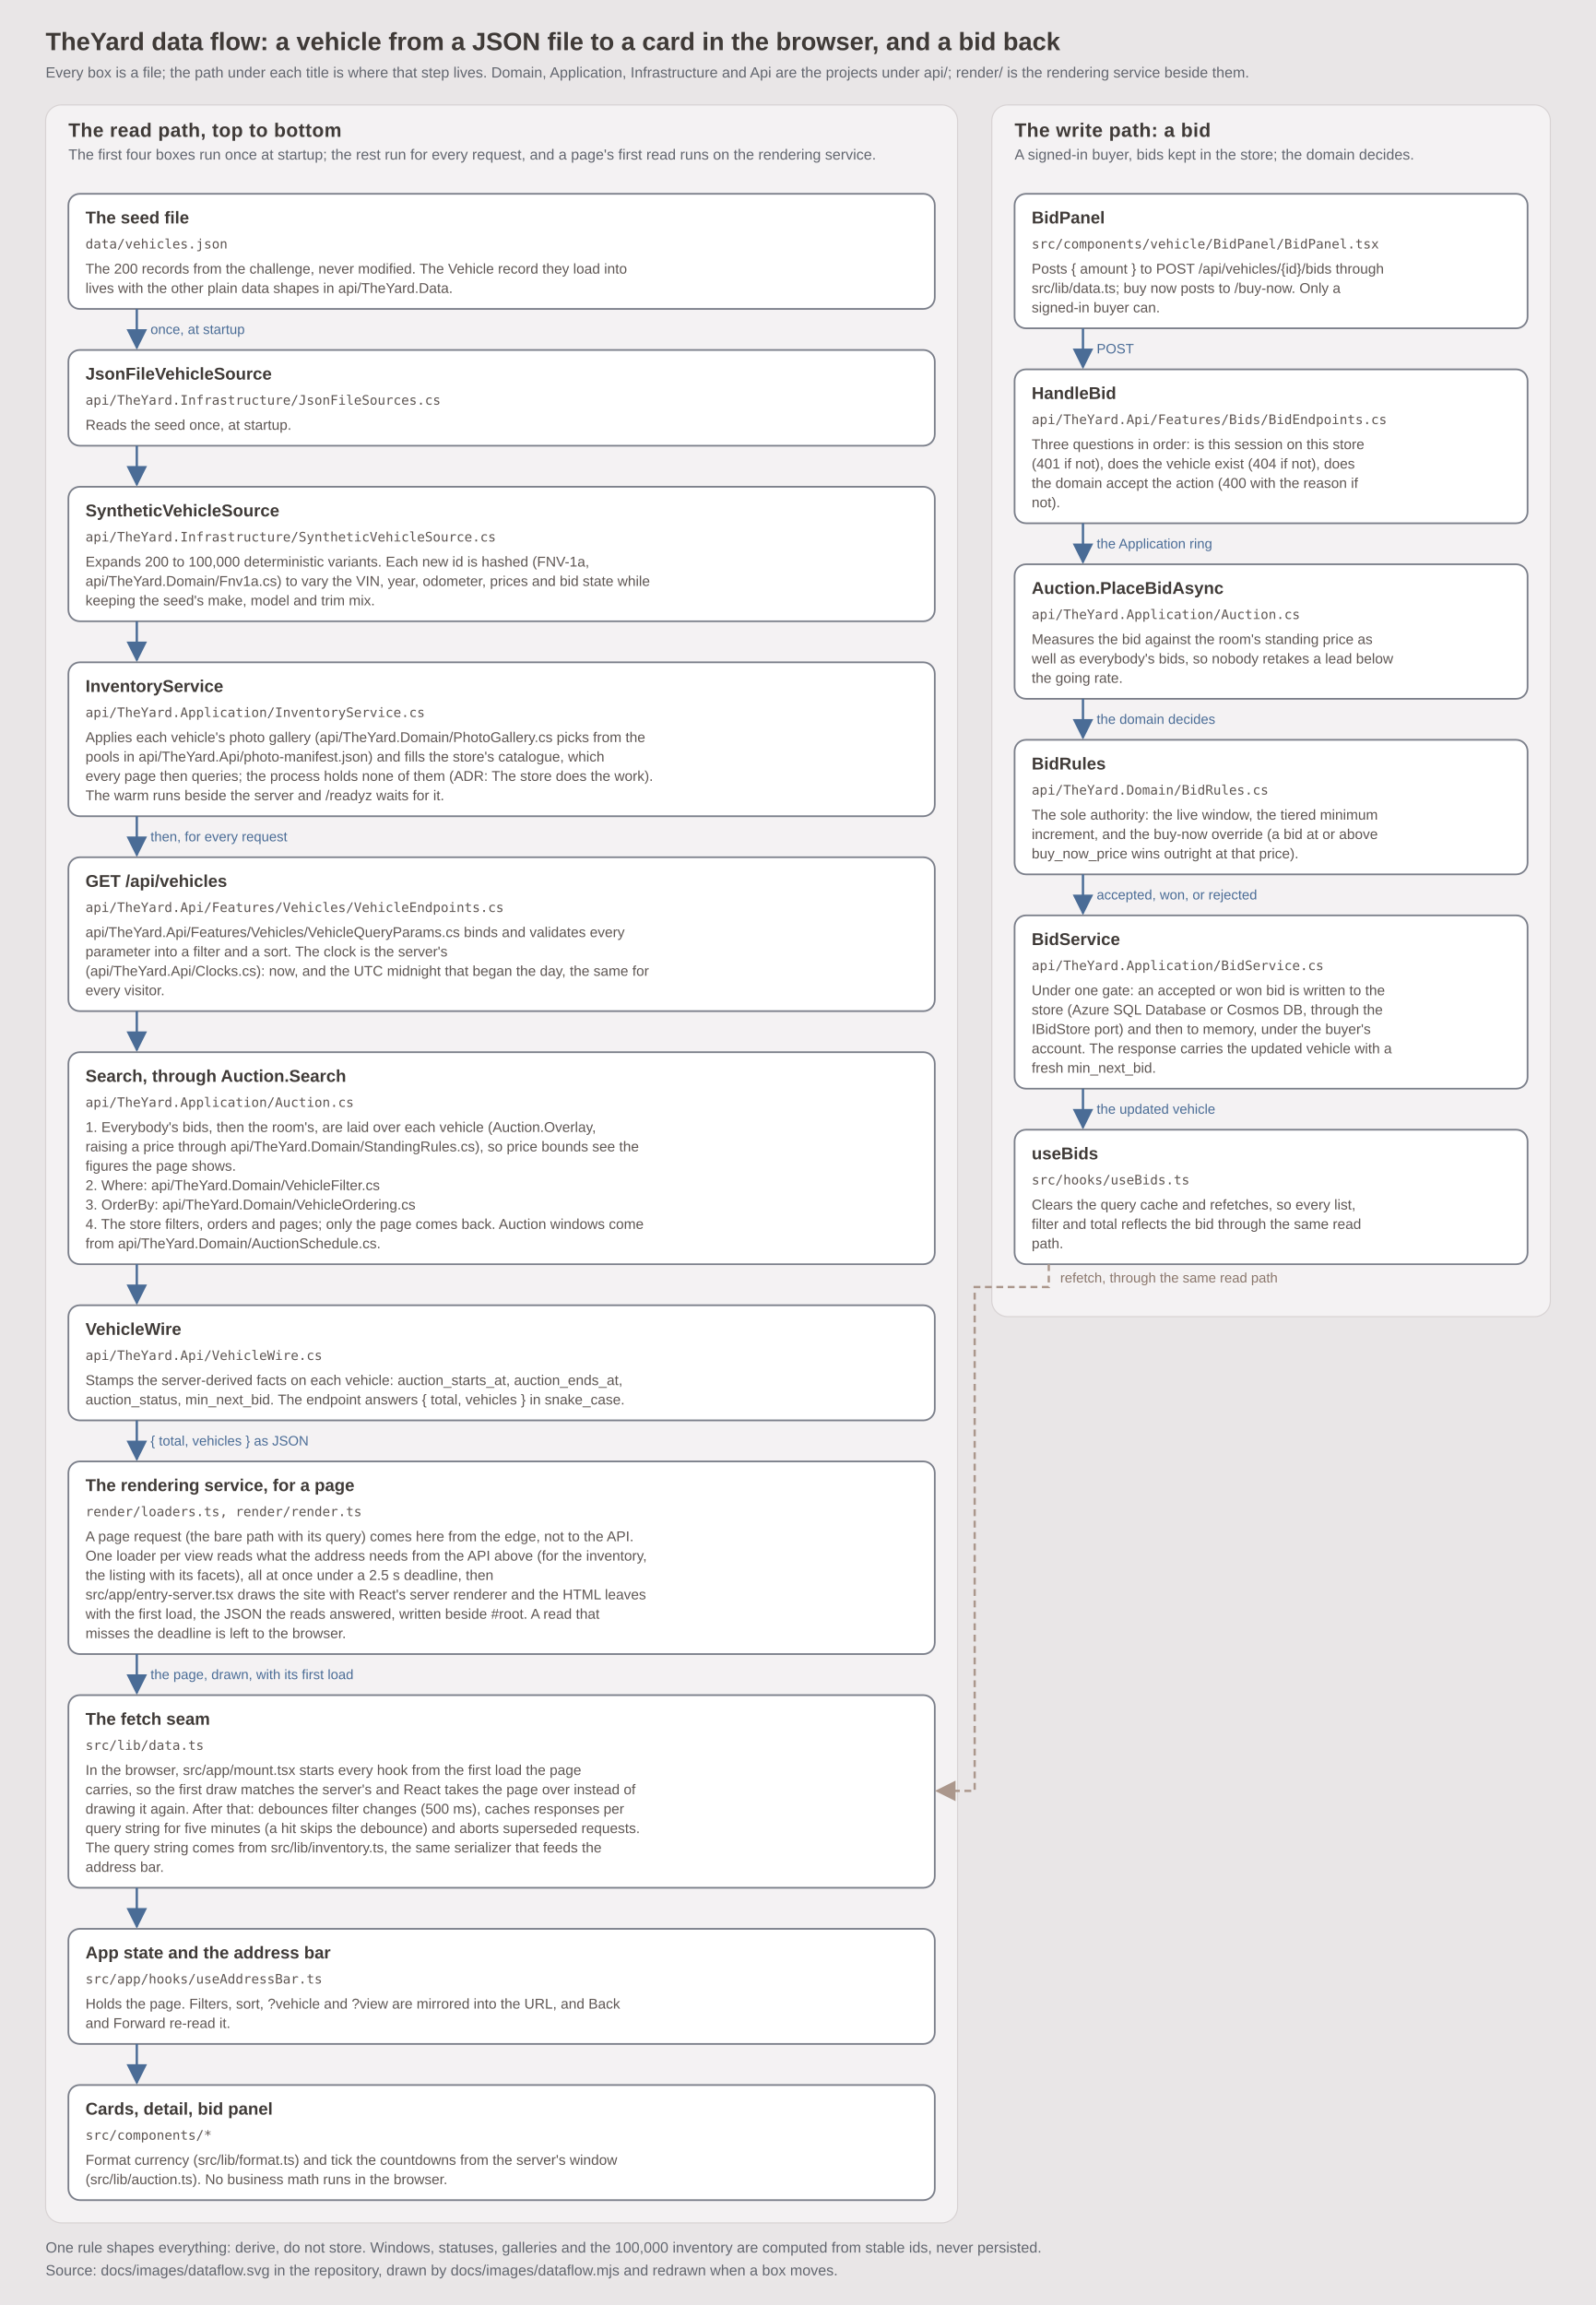
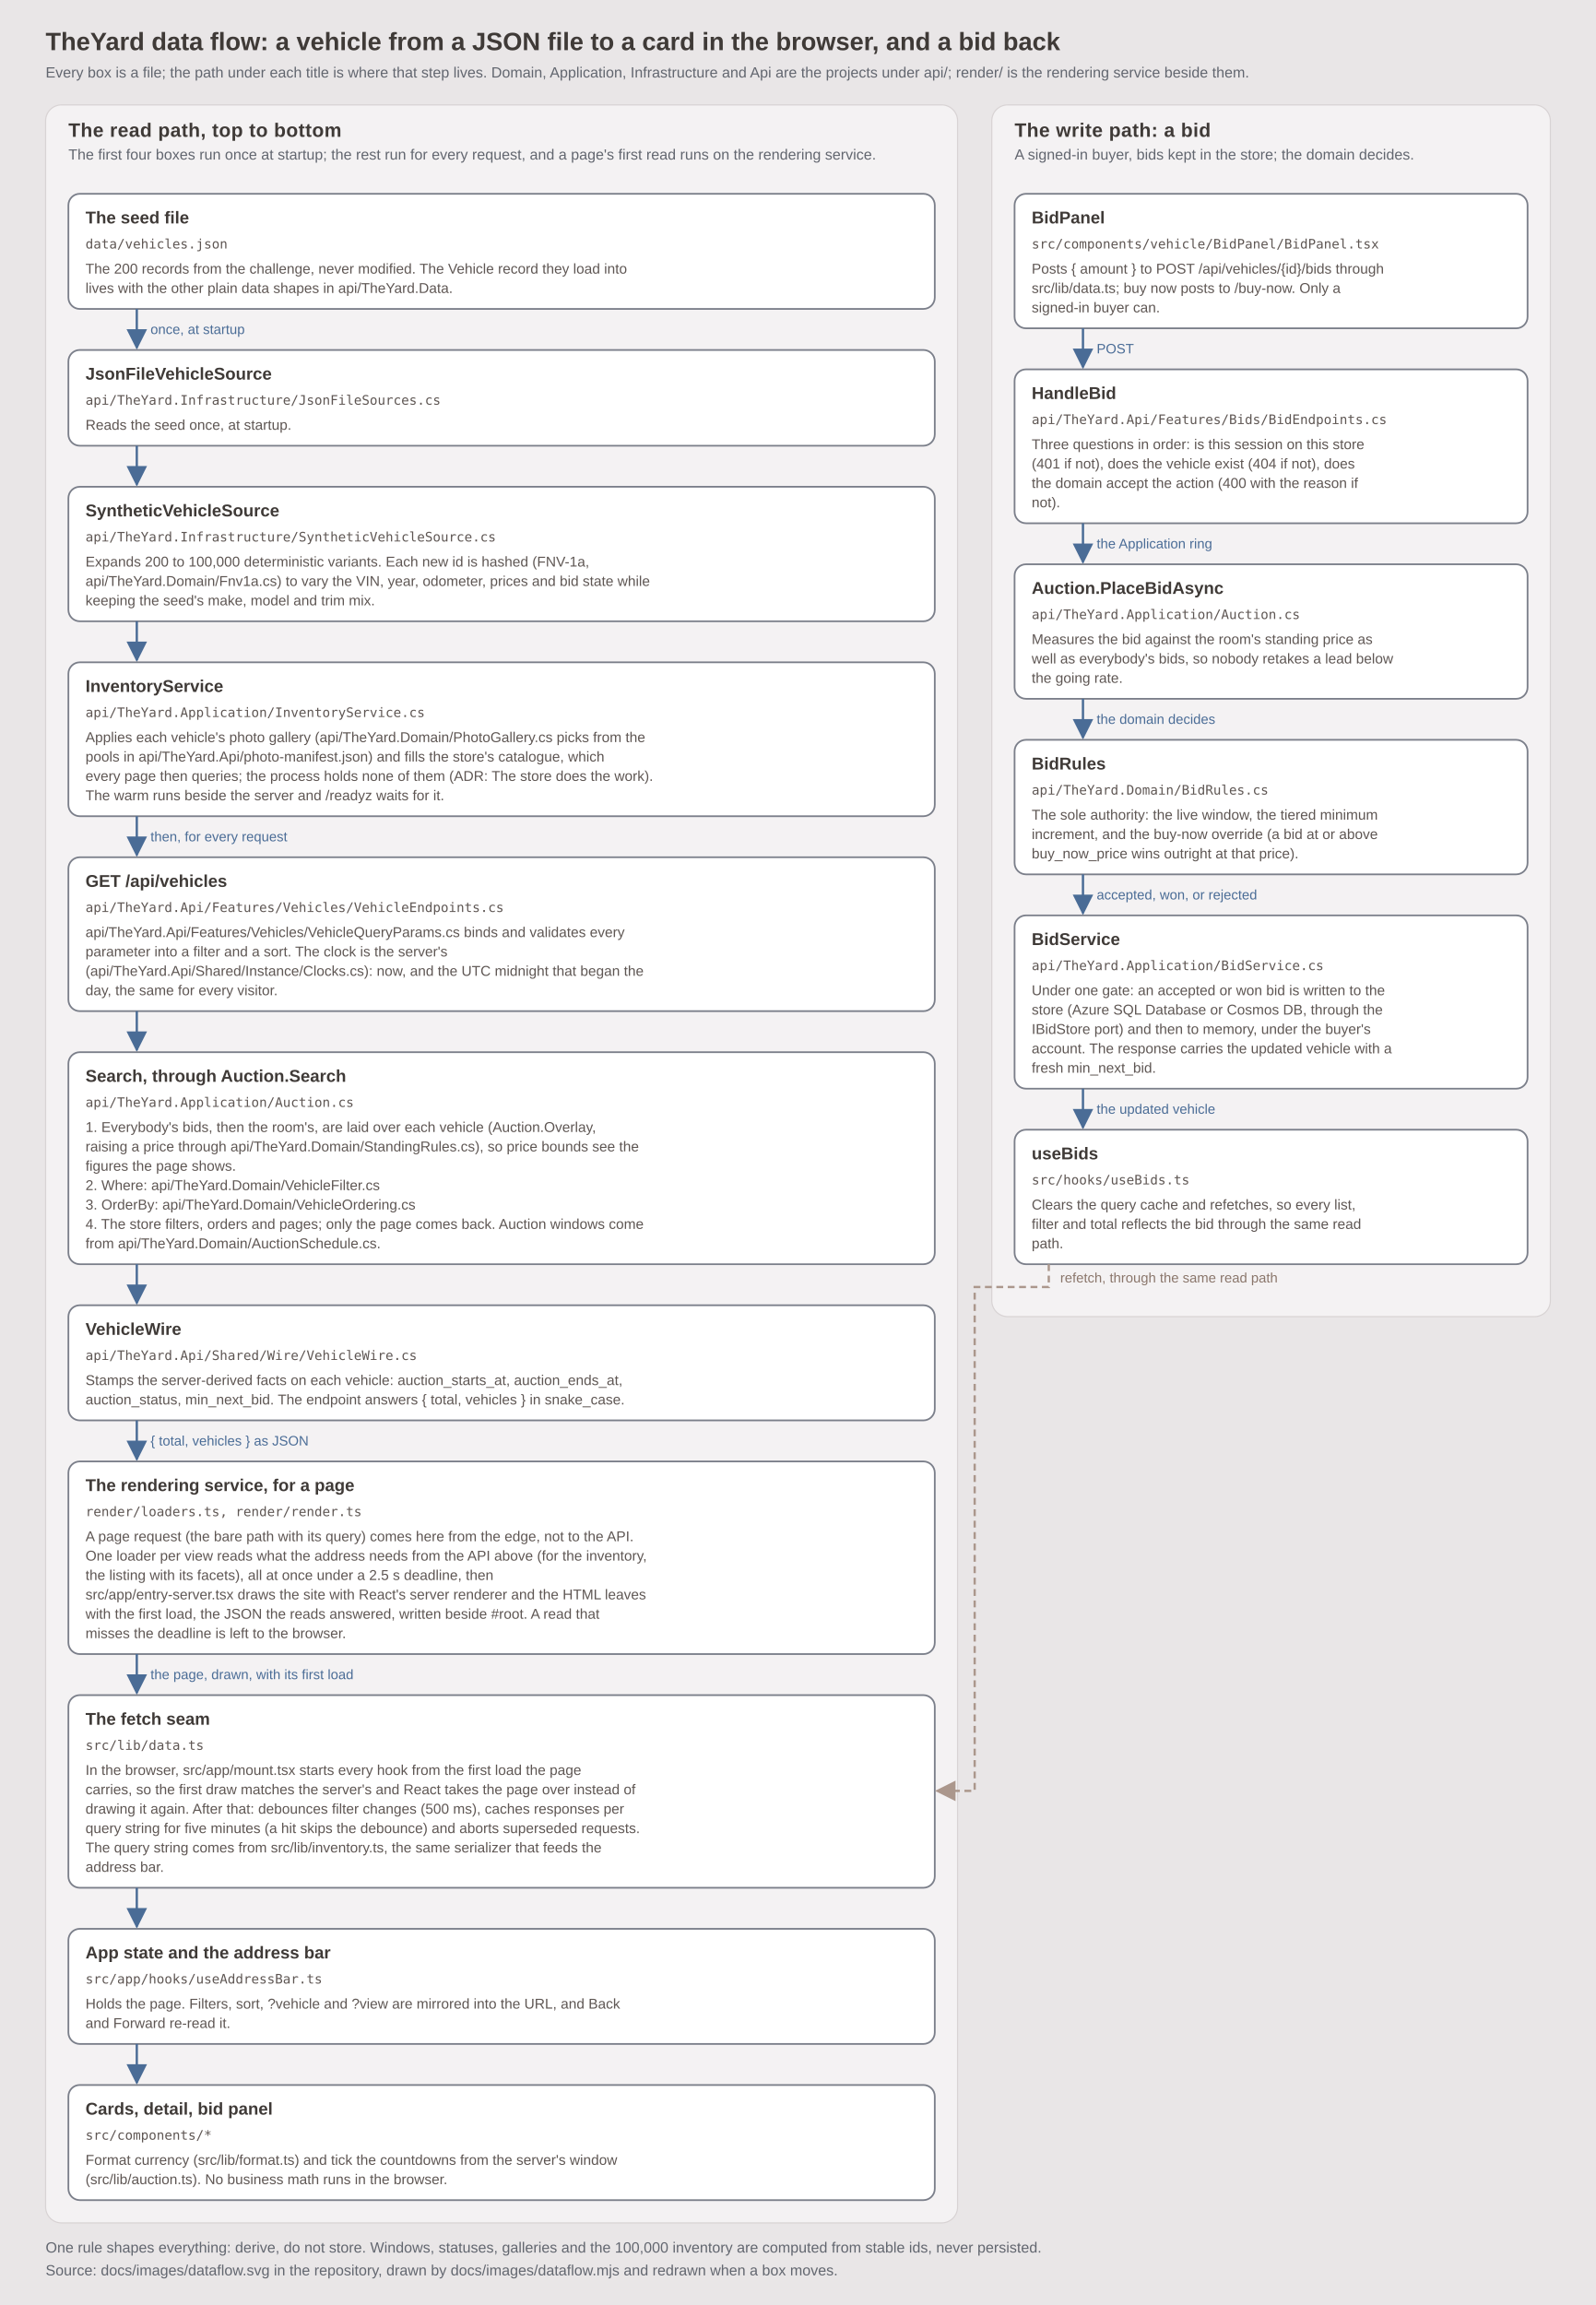
<svg xmlns="http://www.w3.org/2000/svg" width="1400" height="2022" viewBox="0 0 1400 2022" font-family="'IBM Plex Sans', 'Segoe UI', system-ui, Arial, sans-serif" font-size="14">
  <defs>
    <marker id="arrow" viewBox="0 0 10 10" refX="9" refY="5" markerWidth="9" markerHeight="9" orient="auto-start-reverse">
      <path d="M0 0 L10 5 L0 10 z" fill="#4a6c96" />
    </marker>
    <marker id="arrow-taupe" viewBox="0 0 10 10" refX="9" refY="5" markerWidth="9" markerHeight="9" orient="auto-start-reverse">
      <path d="M0 0 L10 5 L0 10 z" fill="#ab978c" />
    </marker>
    <style>
      .box { fill: #ffffff; stroke: #7b7f8a; stroke-width: 1.5; rx: 10; }
      .lane { fill: #f4f2f3; stroke: #d8d3d4; stroke-width: 1; rx: 14; }
      .title { fill: #3f3a37; font-size: 15px; font-weight: 600; }
      .lane-title { fill: #3f3a37; font-size: 17px; font-weight: 700; letter-spacing: 0.02em; }
      .lane-sub { fill: #62666f; font-size: 13px; }
      .body { fill: #5e5653; font-size: 12.5px; }
      .mono { fill: #5e5653; font-family: ui-monospace, 'Cascadia Mono', Consolas, monospace; font-size: 11.5px; }
      .flow { stroke: #4a6c96; stroke-width: 2; fill: none; marker-end: url(#arrow); }
      .flow-label { fill: #4a6c96; font-size: 12px; font-weight: 500; }
      .loop { stroke: #ab978c; stroke-width: 2; fill: none; stroke-dasharray: 6 4; marker-end: url(#arrow-taupe); }
      .loop-label { fill: #8a766b; font-size: 12px; font-weight: 500; }
      .heading { fill: #3f3a37; font-size: 22px; font-weight: 700; }
      .caption { fill: #62666f; font-size: 13px; }
    </style>
  </defs>
  <rect width="1400" height="2022" fill="#e9e6e7" />
  <text x="40" y="44" class="heading">TheYard data flow: a vehicle from a JSON file to a card in the browser, and a bid back</text>
  <text x="40" y="68" class="caption">Every box is a file; the path under each title is where that step lives. Domain, Application, Infrastructure and Api are the projects under api/; render/ is the rendering service beside them.</text>
  <rect x="40" y="92" width="800" height="1858" class="lane" />
  <text x="60" y="120" class="lane-title">The read path, top to bottom</text>
  <text x="60" y="140" class="lane-sub">The first four boxes run once at startup; the rest run for every request, and a page's first read runs on the rendering service.</text>
  <rect x="870" y="92" width="490" height="1063" class="lane" />
  <text x="890" y="120" class="lane-title">The write path: a bid</text>
  <text x="890" y="140" class="lane-sub">A signed-in buyer, bids kept in the store; the domain decides.</text>
  <rect x="60" y="170" width="760" height="101" class="box" />
  <text x="75" y="196" class="title">The seed file</text>
  <text x="75" y="218" class="mono">data/vehicles.json</text>
  <text x="75" y="240" class="body">The 200 records from the challenge, never modified. The Vehicle record they load into</text>
  <text x="75" y="257" class="body">lives with the other plain data shapes in api/TheYard.Data.</text>
  <path d="M120 271 L120 305" class="flow" />
  <text x="132" y="293" class="flow-label">once, at startup</text>
  <rect x="60" y="307" width="760" height="84" class="box" />
  <text x="75" y="333" class="title">JsonFileVehicleSource</text>
  <text x="75" y="355" class="mono">api/TheYard.Infrastructure/JsonFileSources.cs</text>
  <text x="75" y="377" class="body">Reads the seed once, at startup.</text>
  <path d="M120 391 L120 425" class="flow" />
  <rect x="60" y="427" width="760" height="118" class="box" />
  <text x="75" y="453" class="title">SyntheticVehicleSource</text>
  <text x="75" y="475" class="mono">api/TheYard.Infrastructure/SyntheticVehicleSource.cs</text>
  <text x="75" y="497" class="body">Expands 200 to 100,000 deterministic variants. Each new id is hashed (FNV-1a,</text>
  <text x="75" y="514" class="body">api/TheYard.Domain/Fnv1a.cs) to vary the VIN, year, odometer, prices and bid state while</text>
  <text x="75" y="531" class="body">keeping the seed's make, model and trim mix.</text>
  <path d="M120 545 L120 579" class="flow" />
  <rect x="60" y="581" width="760" height="135" class="box" />
  <text x="75" y="607" class="title">InventoryService</text>
  <text x="75" y="629" class="mono">api/TheYard.Application/InventoryService.cs</text>
  <text x="75" y="651" class="body">Applies each vehicle's photo gallery (api/TheYard.Domain/PhotoGallery.cs picks from the</text>
  <text x="75" y="668" class="body">pools in api/TheYard.Api/photo-manifest.json) and fills the store's catalogue, which</text>
  <text x="75" y="685" class="body">every page then queries; the process holds none of them (ADR: The store does the work).</text>
  <text x="75" y="702" class="body">The warm runs beside the server and /readyz waits for it.</text>
  <path d="M120 716 L120 750" class="flow" />
  <text x="132" y="738" class="flow-label">then, for every request</text>
  <rect x="60" y="752" width="760" height="135" class="box" />
  <text x="75" y="778" class="title">GET /api/vehicles</text>
  <text x="75" y="800" class="mono">api/TheYard.Api/Features/Vehicles/VehicleEndpoints.cs</text>
  <text x="75" y="822" class="body">api/TheYard.Api/Features/Vehicles/VehicleQueryParams.cs binds and validates every</text>
  <text x="75" y="839" class="body">parameter into a filter and a sort. The clock is the server's</text>
-   <text x="75" y="856" class="body">(api/TheYard.Api/Clocks.cs): now, and the UTC midnight that began the day, the same for</text>
-   <text x="75" y="873" class="body">every visitor.</text>
+   <text x="75" y="856" class="body">(api/TheYard.Api/Shared/Instance/Clocks.cs): now, and the UTC midnight that began the</text>
+   <text x="75" y="873" class="body">day, the same for every visitor.</text>
  <path d="M120 887 L120 921" class="flow" />
  <rect x="60" y="923" width="760" height="186" class="box" />
  <text x="75" y="949" class="title">Search, through Auction.Search</text>
  <text x="75" y="971" class="mono">api/TheYard.Application/Auction.cs</text>
  <text x="75" y="993" class="body">1. Everybody's bids, then the room's, are laid over each vehicle (Auction.Overlay,</text>
  <text x="75" y="1010" class="body">raising a price through api/TheYard.Domain/StandingRules.cs), so price bounds see the</text>
  <text x="75" y="1027" class="body">figures the page shows.</text>
  <text x="75" y="1044" class="body">2. Where: api/TheYard.Domain/VehicleFilter.cs</text>
  <text x="75" y="1061" class="body">3. OrderBy: api/TheYard.Domain/VehicleOrdering.cs</text>
  <text x="75" y="1078" class="body">4. The store filters, orders and pages; only the page comes back. Auction windows come</text>
  <text x="75" y="1095" class="body">from api/TheYard.Domain/AuctionSchedule.cs.</text>
  <path d="M120 1109 L120 1143" class="flow" />
  <rect x="60" y="1145" width="760" height="101" class="box" />
  <text x="75" y="1171" class="title">VehicleWire</text>
-   <text x="75" y="1193" class="mono">api/TheYard.Api/VehicleWire.cs</text>
+   <text x="75" y="1193" class="mono">api/TheYard.Api/Shared/Wire/VehicleWire.cs</text>
  <text x="75" y="1215" class="body">Stamps the server-derived facts on each vehicle: auction_starts_at, auction_ends_at,</text>
  <text x="75" y="1232" class="body">auction_status, min_next_bid. The endpoint answers { total, vehicles } in snake_case.</text>
  <path d="M120 1246 L120 1280" class="flow" />
  <text x="132" y="1268" class="flow-label">{ total, vehicles } as JSON</text>
  <rect x="60" y="1282" width="760" height="169" class="box" />
  <text x="75" y="1308" class="title">The rendering service, for a page</text>
  <text x="75" y="1330" class="mono">render/loaders.ts, render/render.ts</text>
  <text x="75" y="1352" class="body">A page request (the bare path with its query) comes here from the edge, not to the API.</text>
  <text x="75" y="1369" class="body">One loader per view reads what the address needs from the API above (for the inventory,</text>
  <text x="75" y="1386" class="body">the listing with its facets), all at once under a 2.5 s deadline, then</text>
  <text x="75" y="1403" class="body">src/app/entry-server.tsx draws the site with React's server renderer and the HTML leaves</text>
  <text x="75" y="1420" class="body">with the first load, the JSON the reads answered, written beside #root. A read that</text>
  <text x="75" y="1437" class="body">misses the deadline is left to the browser.</text>
  <path d="M120 1451 L120 1485" class="flow" />
  <text x="132" y="1473" class="flow-label">the page, drawn, with its first load</text>
  <rect x="60" y="1487" width="760" height="169" class="box" />
  <text x="75" y="1513" class="title">The fetch seam</text>
  <text x="75" y="1535" class="mono">src/lib/data.ts</text>
  <text x="75" y="1557" class="body">In the browser, src/app/mount.tsx starts every hook from the first load the page</text>
  <text x="75" y="1574" class="body">carries, so the first draw matches the server's and React takes the page over instead of</text>
  <text x="75" y="1591" class="body">drawing it again. After that: debounces filter changes (500 ms), caches responses per</text>
  <text x="75" y="1608" class="body">query string for five minutes (a hit skips the debounce) and aborts superseded requests.</text>
  <text x="75" y="1625" class="body">The query string comes from src/lib/inventory.ts, the same serializer that feeds the</text>
  <text x="75" y="1642" class="body">address bar.</text>
  <path d="M120 1656 L120 1690" class="flow" />
  <rect x="60" y="1692" width="760" height="101" class="box" />
  <text x="75" y="1718" class="title">App state and the address bar</text>
  <text x="75" y="1740" class="mono">src/app/hooks/useAddressBar.ts</text>
  <text x="75" y="1762" class="body">Holds the page. Filters, sort, ?vehicle and ?view are mirrored into the URL, and Back</text>
  <text x="75" y="1779" class="body">and Forward re-read it.</text>
  <path d="M120 1793 L120 1827" class="flow" />
  <rect x="60" y="1829" width="760" height="101" class="box" />
  <text x="75" y="1855" class="title">Cards, detail, bid panel</text>
  <text x="75" y="1877" class="mono">src/components/*</text>
  <text x="75" y="1899" class="body">Format currency (src/lib/format.ts) and tick the countdowns from the server's window</text>
  <text x="75" y="1916" class="body">(src/lib/auction.ts). No business math runs in the browser.</text>
  <rect x="890" y="170" width="450" height="118" class="box" />
  <text x="905" y="196" class="title">BidPanel</text>
  <text x="905" y="218" class="mono">src/components/vehicle/BidPanel/BidPanel.tsx</text>
  <text x="905" y="240" class="body">Posts { amount } to POST /api/vehicles/{id}/bids through</text>
  <text x="905" y="257" class="body">src/lib/data.ts; buy now posts to /buy-now. Only a</text>
  <text x="905" y="274" class="body">signed-in buyer can.</text>
  <path d="M950 288 L950 322" class="flow" />
  <text x="962" y="310" class="flow-label">POST</text>
  <rect x="890" y="324" width="450" height="135" class="box" />
  <text x="905" y="350" class="title">HandleBid</text>
  <text x="905" y="372" class="mono">api/TheYard.Api/Features/Bids/BidEndpoints.cs</text>
  <text x="905" y="394" class="body">Three questions in order: is this session on this store</text>
  <text x="905" y="411" class="body">(401 if not), does the vehicle exist (404 if not), does</text>
  <text x="905" y="428" class="body">the domain accept the action (400 with the reason if</text>
  <text x="905" y="445" class="body">not).</text>
  <path d="M950 459 L950 493" class="flow" />
  <text x="962" y="481" class="flow-label">the Application ring</text>
  <rect x="890" y="495" width="450" height="118" class="box" />
  <text x="905" y="521" class="title">Auction.PlaceBidAsync</text>
  <text x="905" y="543" class="mono">api/TheYard.Application/Auction.cs</text>
  <text x="905" y="565" class="body">Measures the bid against the room's standing price as</text>
  <text x="905" y="582" class="body">well as everybody's bids, so nobody retakes a lead below</text>
  <text x="905" y="599" class="body">the going rate.</text>
  <path d="M950 613 L950 647" class="flow" />
  <text x="962" y="635" class="flow-label">the domain decides</text>
  <rect x="890" y="649" width="450" height="118" class="box" />
  <text x="905" y="675" class="title">BidRules</text>
  <text x="905" y="697" class="mono">api/TheYard.Domain/BidRules.cs</text>
  <text x="905" y="719" class="body">The sole authority: the live window, the tiered minimum</text>
  <text x="905" y="736" class="body">increment, and the buy-now override (a bid at or above</text>
  <text x="905" y="753" class="body">buy_now_price wins outright at that price).</text>
  <path d="M950 767 L950 801" class="flow" />
  <text x="962" y="789" class="flow-label">accepted, won, or rejected</text>
  <rect x="890" y="803" width="450" height="152" class="box" />
  <text x="905" y="829" class="title">BidService</text>
  <text x="905" y="851" class="mono">api/TheYard.Application/BidService.cs</text>
  <text x="905" y="873" class="body">Under one gate: an accepted or won bid is written to the</text>
  <text x="905" y="890" class="body">store (Azure SQL Database or Cosmos DB, through the</text>
  <text x="905" y="907" class="body">IBidStore port) and then to memory, under the buyer's</text>
  <text x="905" y="924" class="body">account. The response carries the updated vehicle with a</text>
  <text x="905" y="941" class="body">fresh min_next_bid.</text>
  <path d="M950 955 L950 989" class="flow" />
  <text x="962" y="977" class="flow-label">the updated vehicle</text>
  <rect x="890" y="991" width="450" height="118" class="box" />
  <text x="905" y="1017" class="title">useBids</text>
  <text x="905" y="1039" class="mono">src/hooks/useBids.ts</text>
  <text x="905" y="1061" class="body">Clears the query cache and refetches, so every list,</text>
  <text x="905" y="1078" class="body">filter and total reflects the bid through the same read</text>
  <text x="905" y="1095" class="body">path.</text>
  <path d="M920 1109 L920 1129 L855 1129 L855 1571 L822 1571" class="loop" />
  <text x="930" y="1125" class="loop-label">refetch, through the same read path</text>
  <text x="40" y="1976" class="caption">One rule shapes everything: derive, do not store. Windows, statuses, galleries and the 100,000 inventory are computed from stable ids, never persisted.</text>
  <text x="40" y="1996" class="caption">Source: docs/images/dataflow.svg in the repository, drawn by docs/images/dataflow.mjs and redrawn when a box moves.</text>
</svg>
